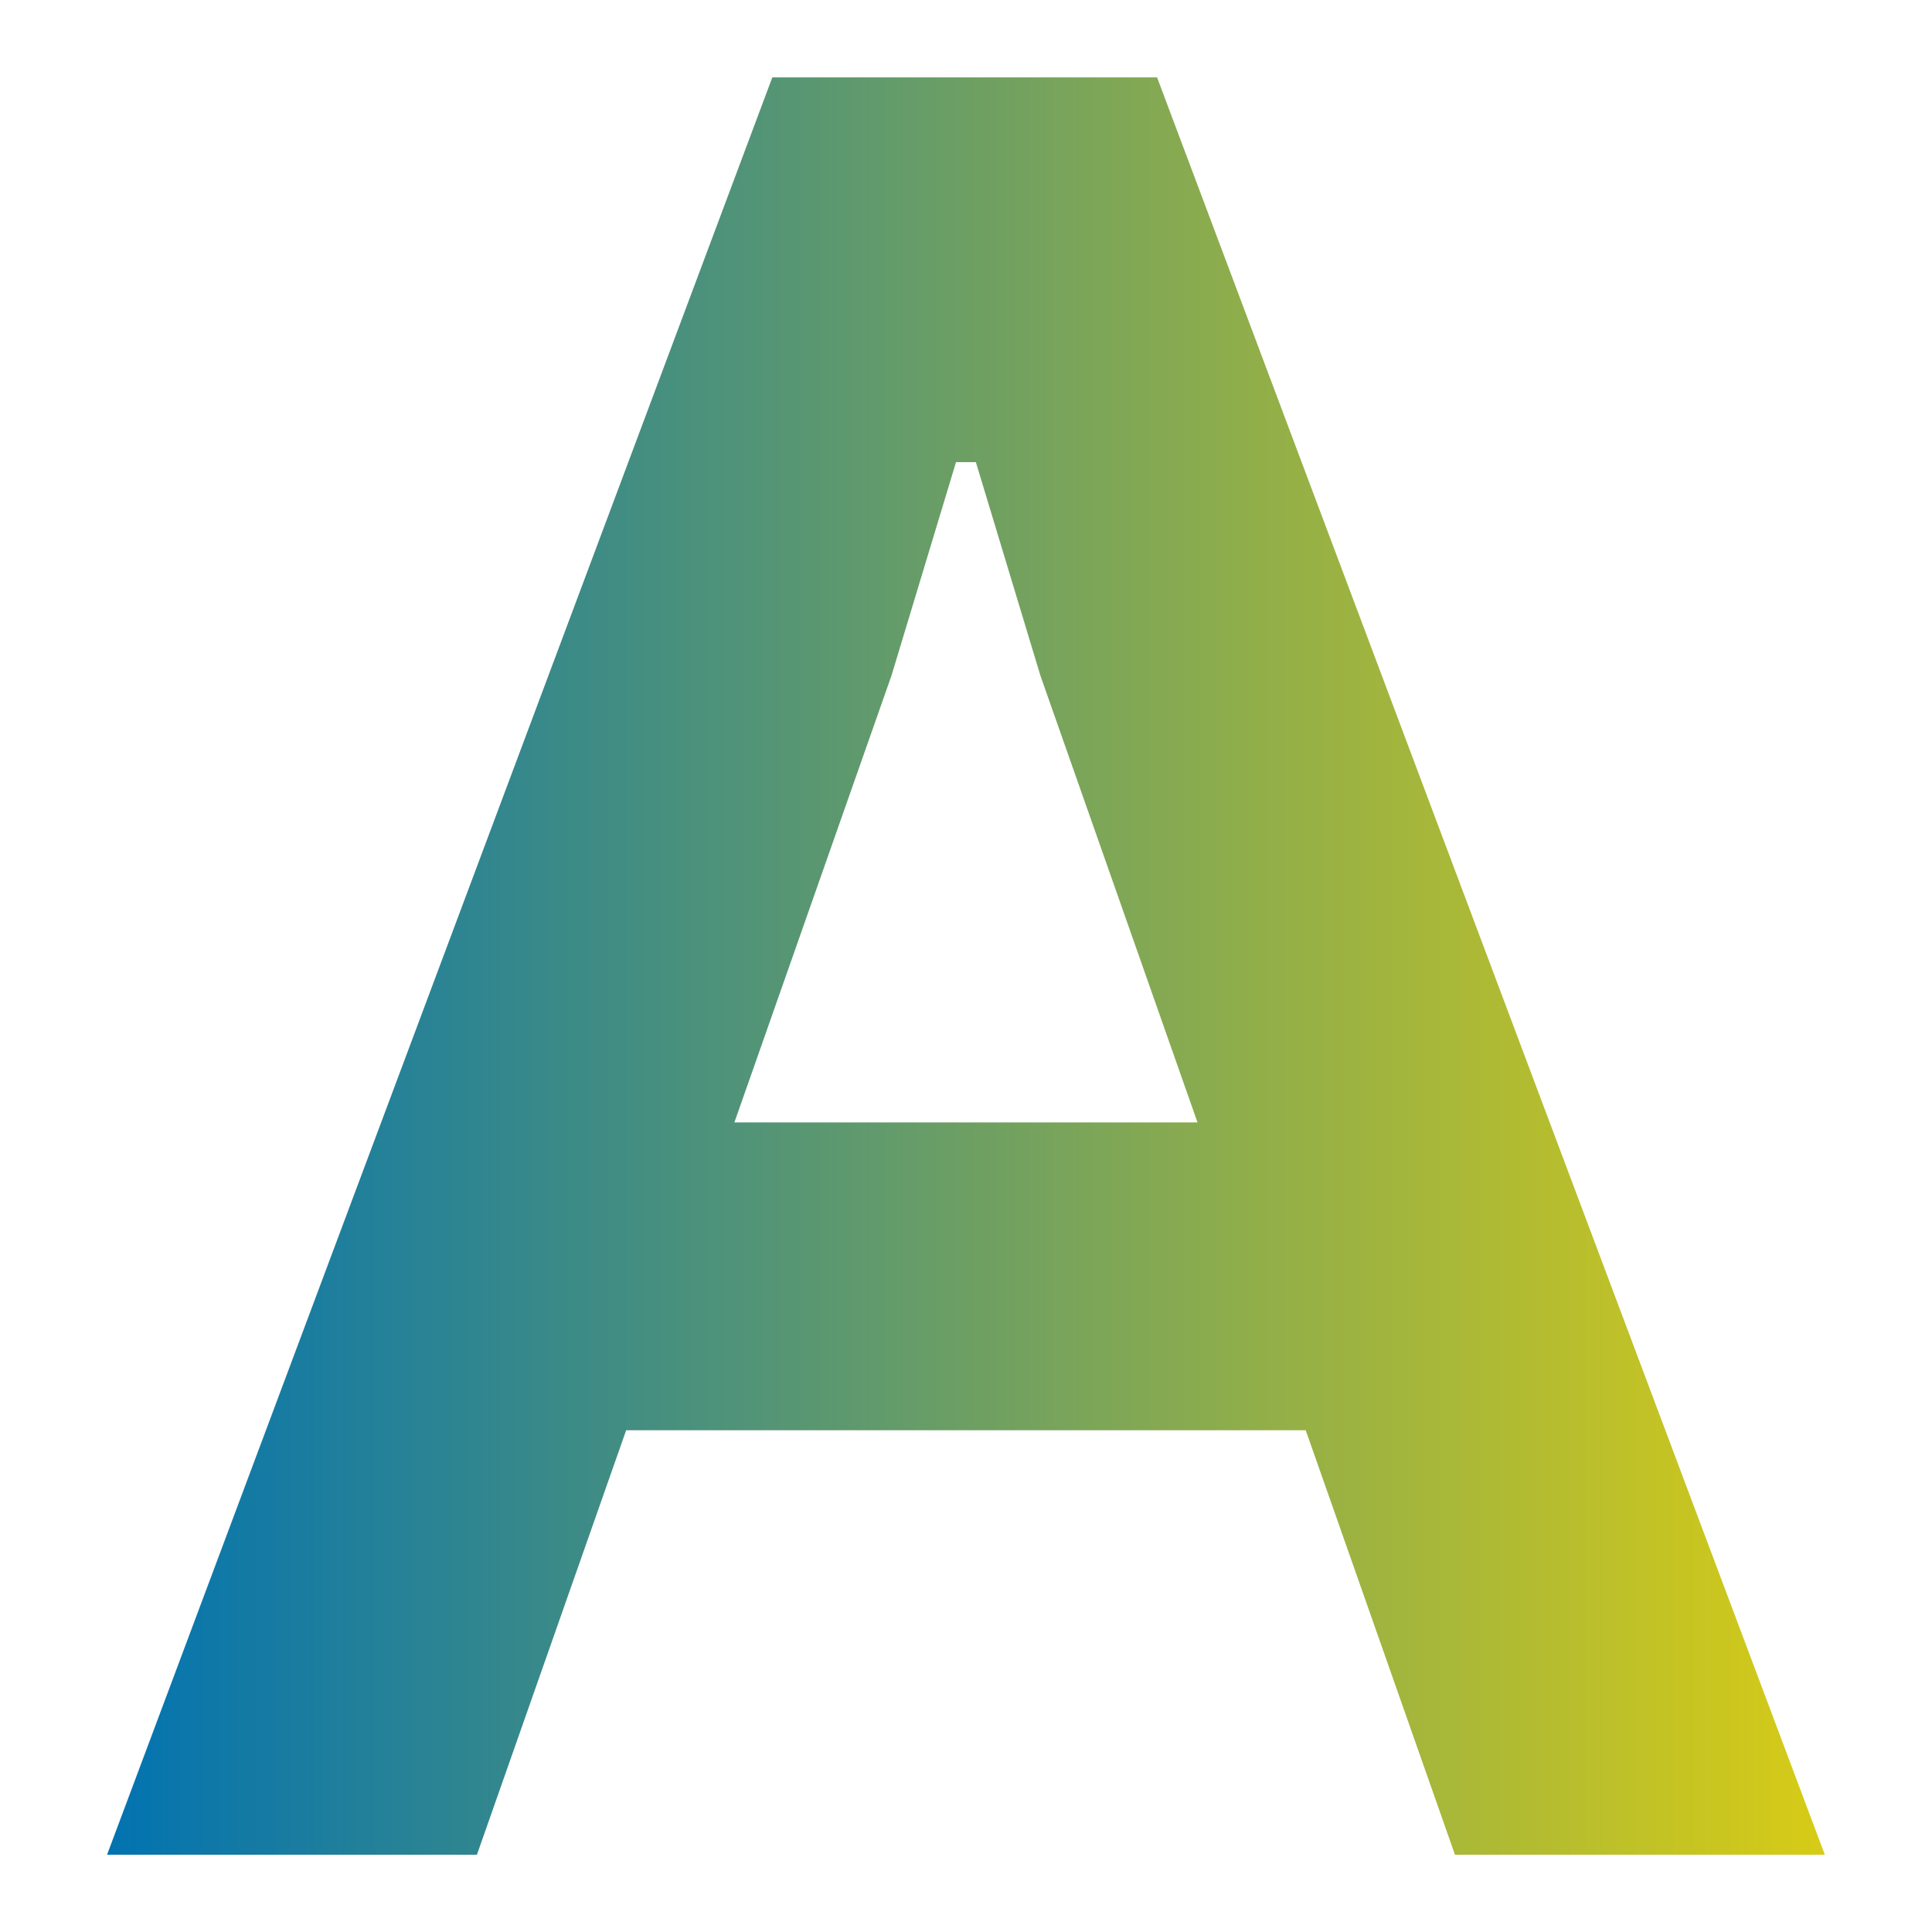
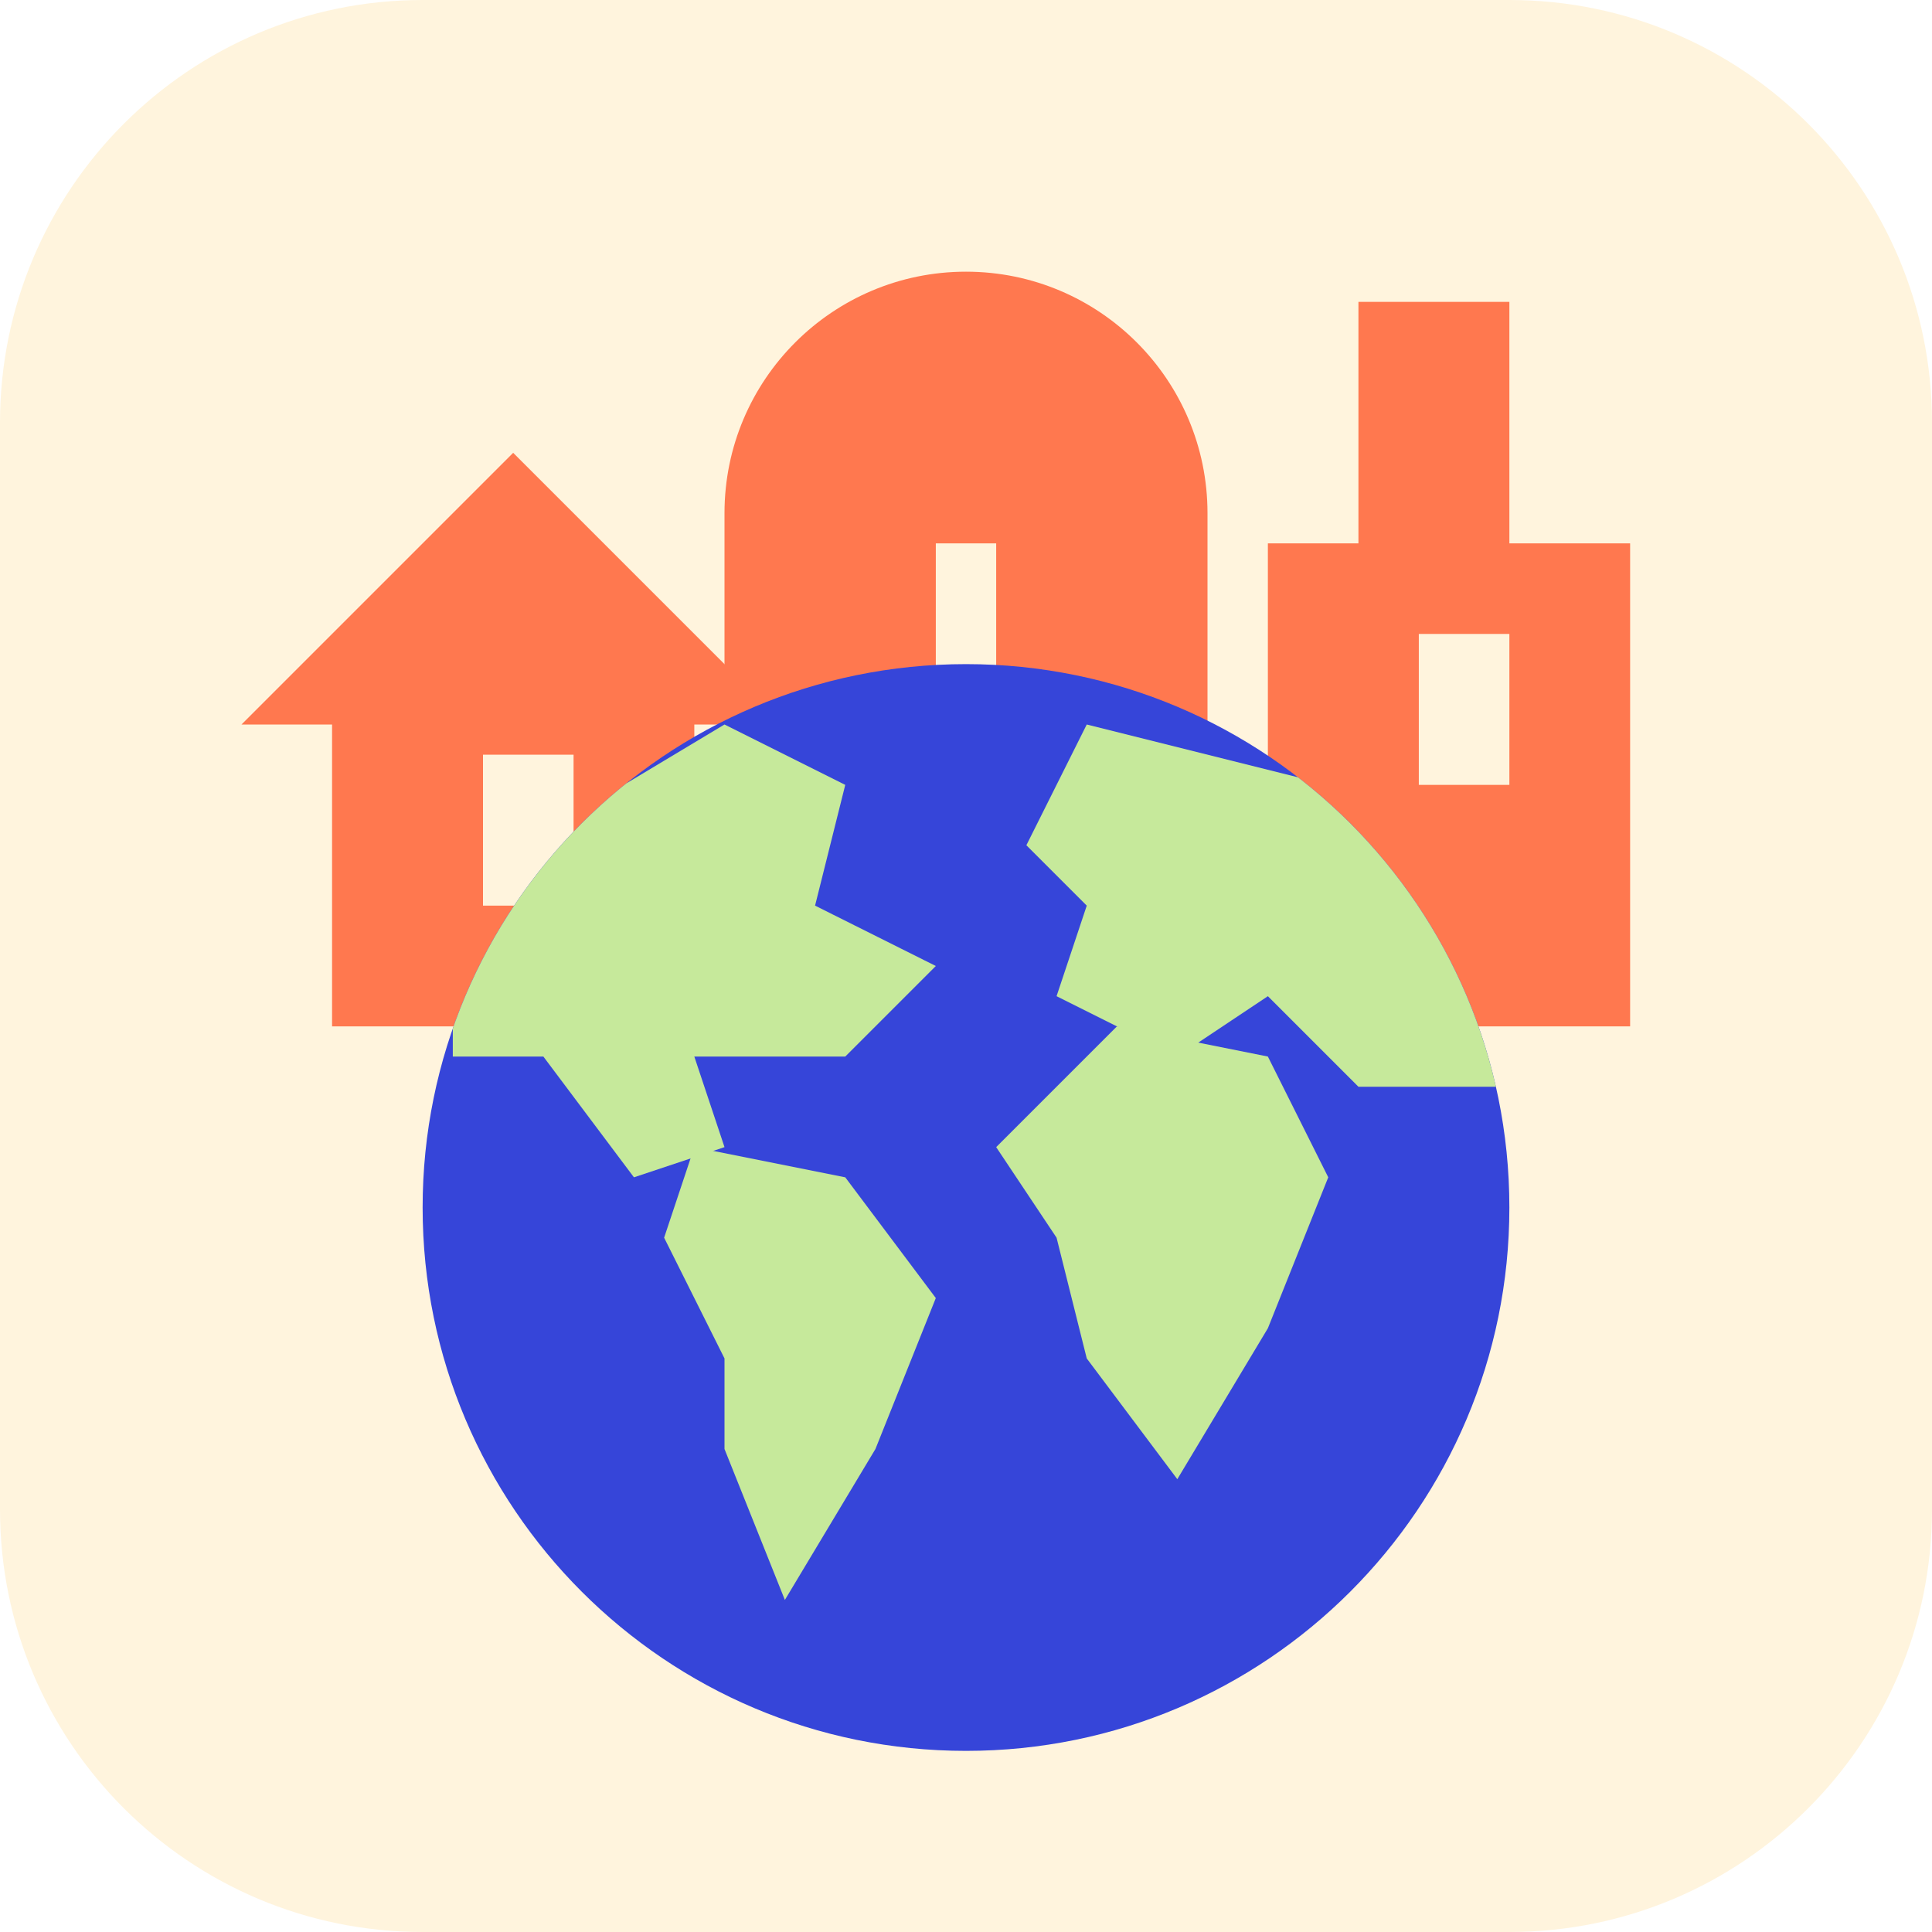
<svg xmlns="http://www.w3.org/2000/svg" viewBox="0 0 64 64">
-   <defs>
-     <linearGradient id="g" x1="0" y1="0" x2="1" y2="0">
-       <stop offset="0" stop-color="#0072b2" />
-       <stop offset="1" stop-color="#d9cc15" />
-     </linearGradient>
-   </defs>
-   <path fill="url(#g)" transform="matrix(0.08223 0 0 -0.08223 2.313 61.440)" d="M15 0 283 716H438L707 0H558L391 475L365 561H357L331 475L164 0ZM353 171V295H520L564 171ZM158 171 201 295H353V171Z" />
+   <rect width="64" height="64" rx="14" fill="#FFF4DD" />
+   <g fill="#FF784F">
+     <path d="M8 24 17 15 26 24H23V34H11V24Z" />
+     <path d="M24 29V17a8 8 0 0 1 16 0v12Z" />
+     <path d="M42 34V18H45V10H50V18H54V34Z" />
+   </g>
+   <g fill="#FFF4DD">
+     <path d="M16 25H19V30H16Z" />
+     <path d="M31 18H33V24H31Z" />
+     <path d="M47 21H50V26H47Z" />
+   </g>
+   <g transform="translate(32 40) scale(1.0)">
+     <defs>
+       <clipPath id="earth">
+         <circle r="18" />
+       </clipPath>
+     </defs>
+     <circle r="18" fill="#3645D9" />
+     <g fill="#C6E99B" clip-path="url(#earth)">
+       <path d="M-17-7-13-13-8-16-4-14-5-10-1-8-4-5-9-5-8-2-11-1-14-5-17-5Z" />
+       <path d="M-9-2-4-1-1 3-3 8-6 13-8 8-8 5-10 1Z" />
+       <path d="M4-16 12-14 17-10 18-4 13-4 10-7 7-5 3-7 4-10 2-12Z" />
+       <path d="M5-6 10-5 12-1 10 4 7 9 4 5 3 1 1-2Z" />
+     </g>
+   </g>
</svg>
